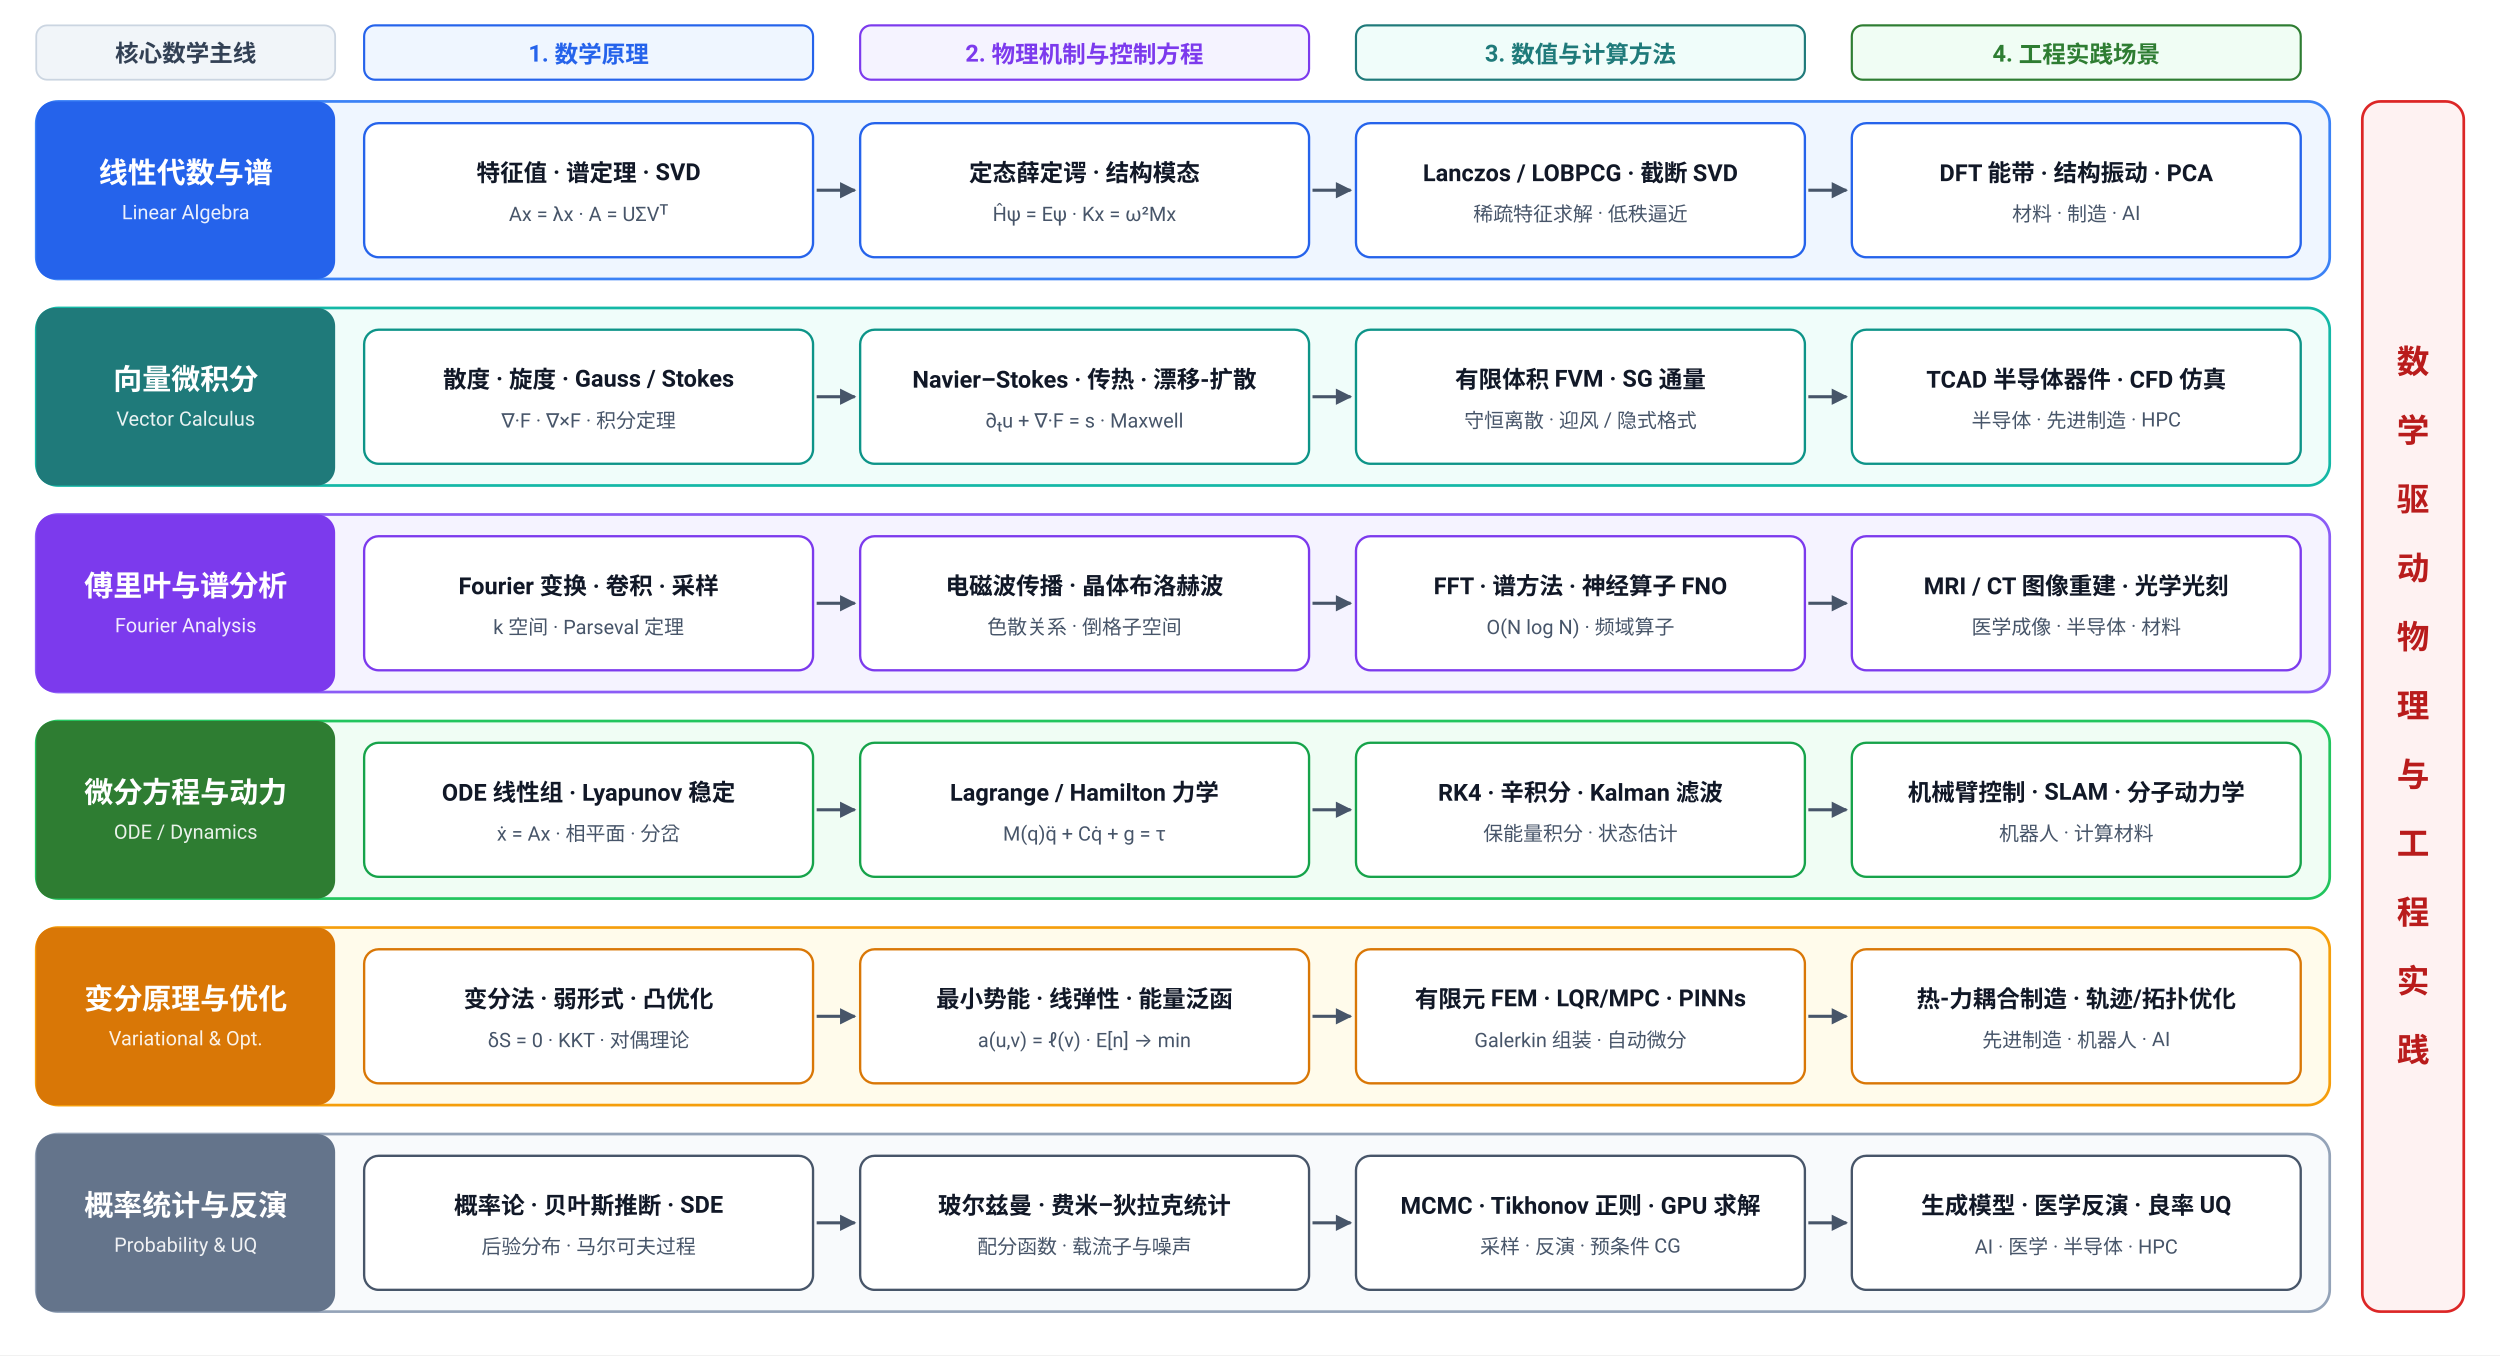
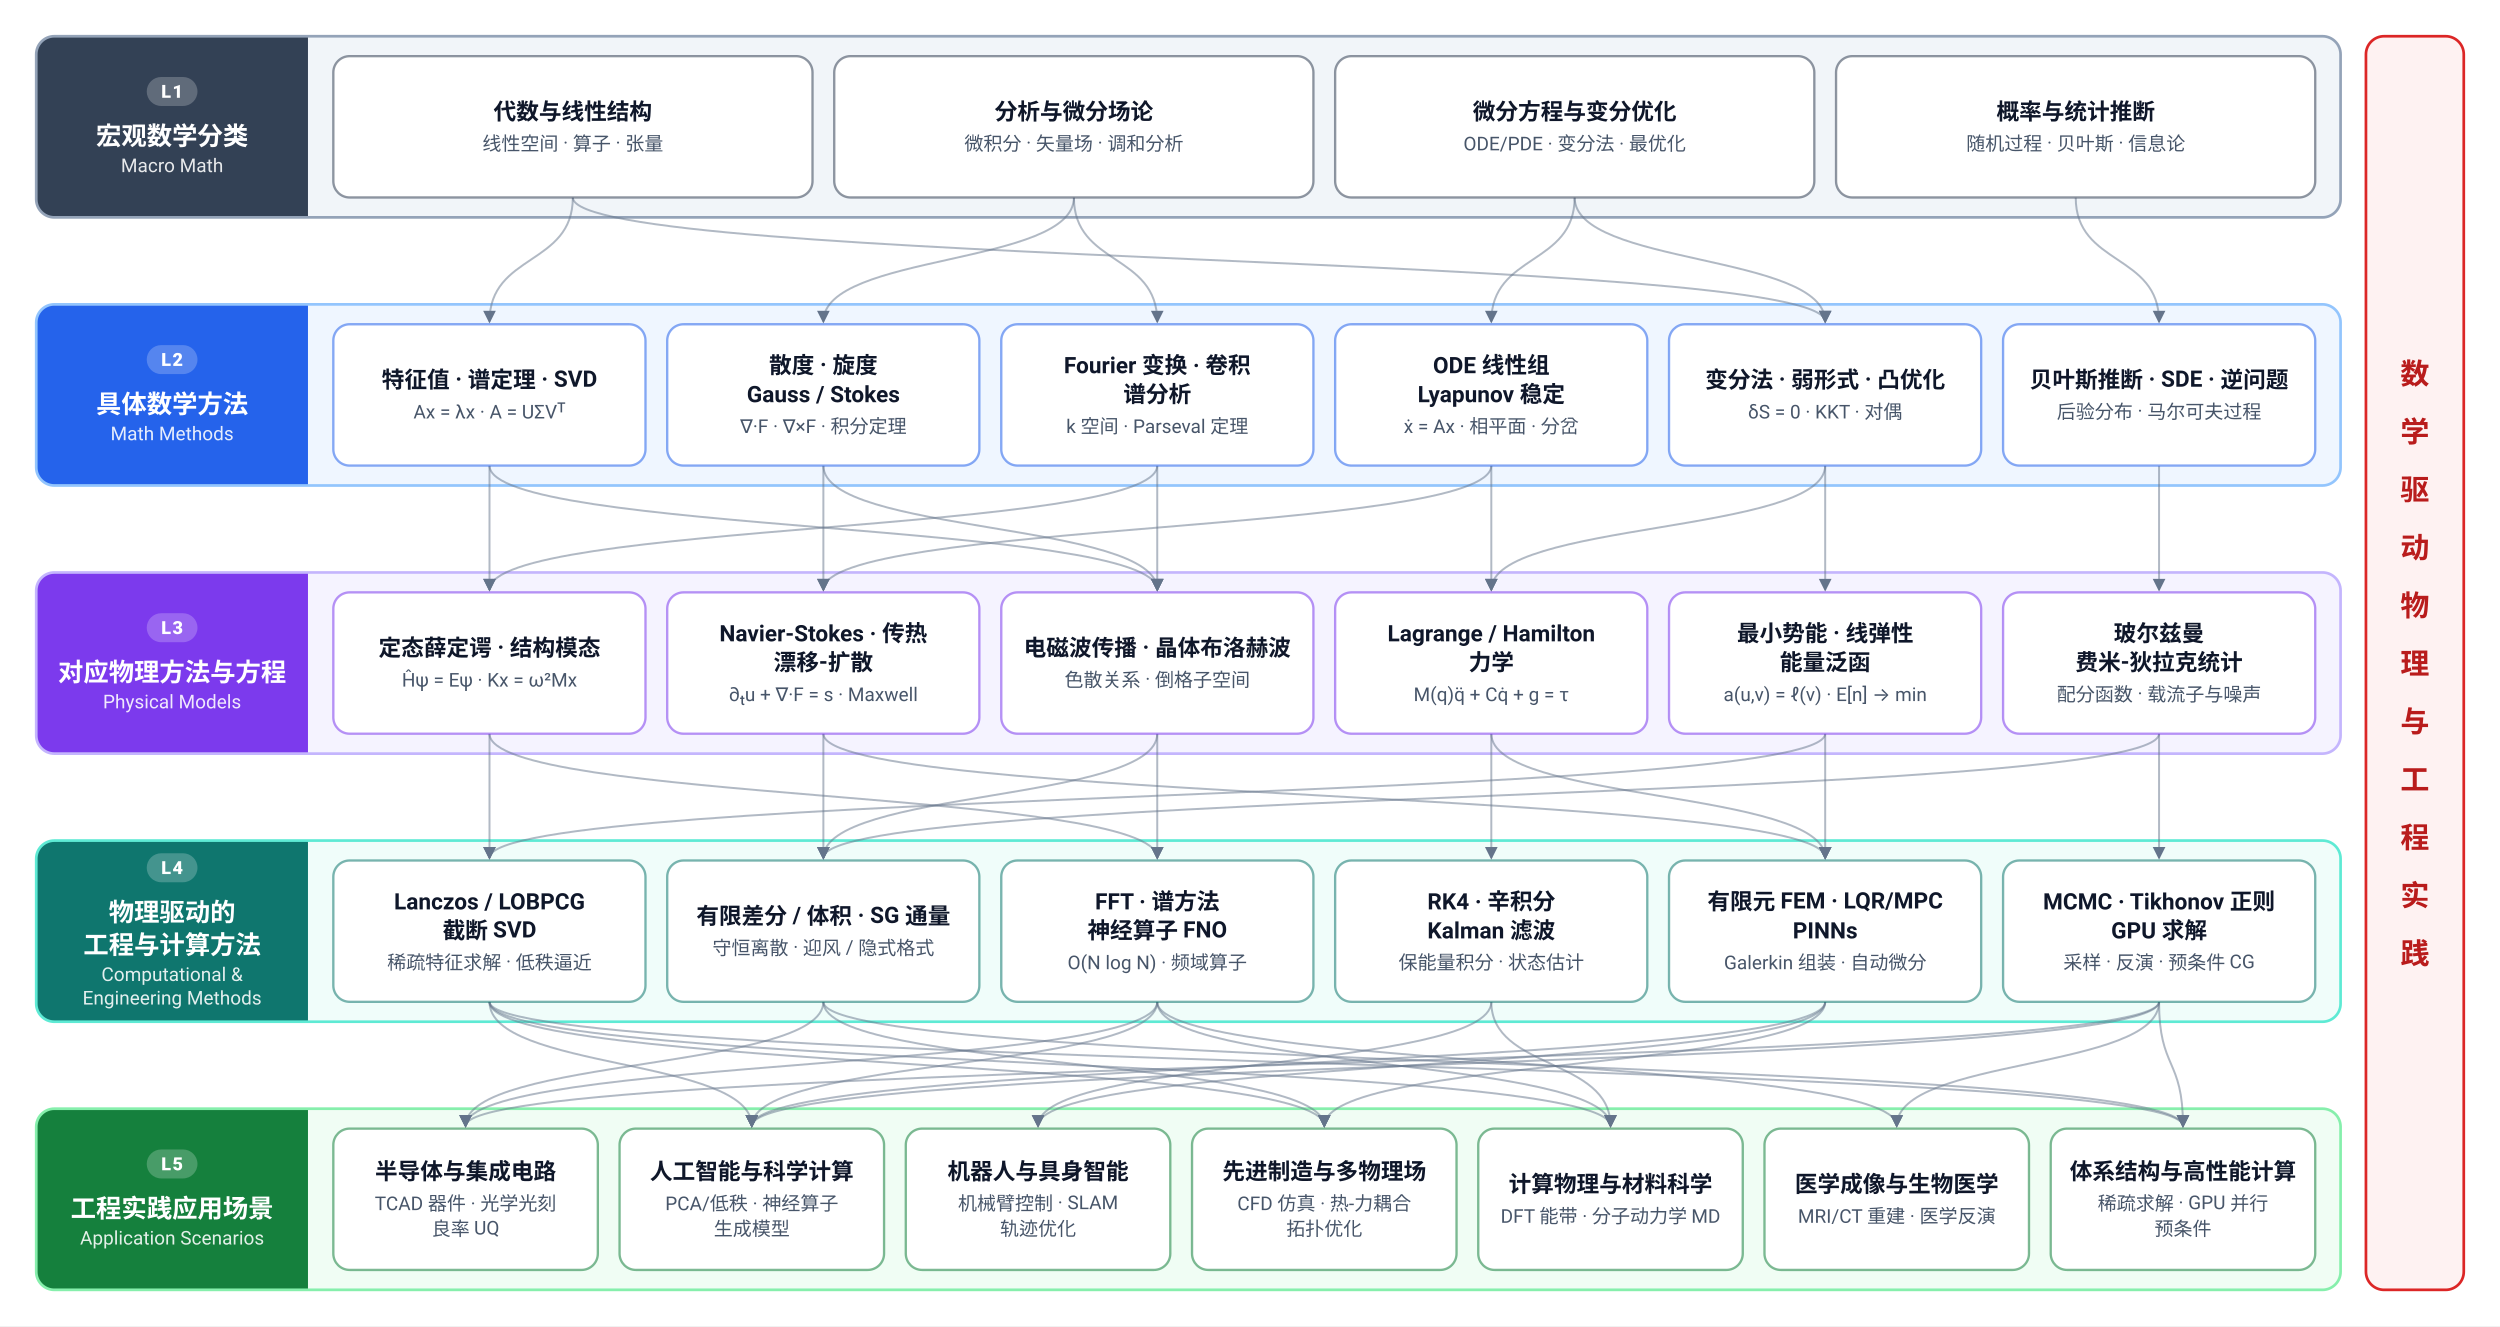
- <svg xmlns="http://www.w3.org/2000/svg" viewBox="0 0 1380 748" width="1380" height="748" role="img" aria-label="MPCE 全景图：数学链路驱动的物理方法、计算求解与工程实践场景">
+ <svg xmlns="http://www.w3.org/2000/svg" viewBox="0 0 1380 732" width="1380" height="732" role="img" aria-label="MPCE 五层架构全景：宏观数学 → 具体数学方法 → 物理模型 → 计算与工程方法 → 七大工程应用场景">
  <defs>
-     <marker id="arr" viewBox="0 0 10 10" refX="9" refY="5" markerWidth="9" markerHeight="9" markerUnits="userSpaceOnUse" orient="auto">
-       <path d="M0,0 L10,5 L0,10 z" fill="#475569" />
+     <marker id="arr" viewBox="0 0 10 10" refX="8.5" refY="5" markerWidth="7" markerHeight="7" markerUnits="userSpaceOnUse" orient="auto">
+       <path d="M0,0 L10,5 L0,10 z" fill="#64748b" />
    </marker>
    <style>
      text { font-family: 'PingFang SC', 'Microsoft YaHei', 'Noto Sans SC', -apple-system, BlinkMacSystemFont, 'Segoe UI', Roboto, sans-serif; }
-       .ht { font-size: 16px; font-weight: 700; fill: #ffffff; text-anchor: middle; }
-       .hs { font-size: 11px; fill: #ffffff; fill-opacity: 0.9; text-anchor: middle; }
-       .cid { font-size: 11px; font-weight: 700; text-anchor: middle; }
-       .ct { font-size: 13px; font-weight: 700; fill: #111827; text-anchor: middle; }
-       .cs { font-size: 11px; fill: #475569; text-anchor: middle; }
-       .lb { font-size: 11px; fill: #475569; text-anchor: middle; }
-       .card { fill: #ffffff; stroke-width: 1.3; }
-       .flow { stroke: #475569; stroke-width: 1.7; fill: none; marker-end: url(#arr); }
+       .lid { font-size: 10px; font-weight: 800; fill: #ffffff; text-anchor: middle; letter-spacing: 0.08em; }
+       .lt { font-size: 14px; font-weight: 700; fill: #ffffff; text-anchor: middle; }
+       .ls { font-size: 10.5px; fill: #ffffff; fill-opacity: 0.88; text-anchor: middle; }
+       .ct { font-size: 12.5px; font-weight: 700; fill: #0f172a; text-anchor: middle; }
+       .cs { font-size: 10.5px; fill: #475569; text-anchor: middle; }
+       .edge { fill: none; stroke: #64748b; stroke-width: 1.1; stroke-opacity: 0.5; marker-end: url(#arr); }
+       .pt { font-size: 16px; font-weight: 700; fill: #b91c1c; text-anchor: middle; }
    </style>
  </defs>
-   <rect width="1380" height="748" fill="#ffffff" />
-   <rect x="20" y="14" width="165" height="30" rx="6" fill="#f1f5f9" stroke="#cbd5e1" stroke-width="1" />
-   <text x="102.5" y="34" font-size="13" font-weight="700" fill="#334155" text-anchor="middle">核心数学主线</text>
-   <rect x="201.0" y="14" width="247.8" height="30" rx="6" fill="#eff6ff" stroke="#2563eb" stroke-width="1.2" />
-   <text x="324.9" y="34" font-size="13" font-weight="700" fill="#2563eb" text-anchor="middle">1. 数学原理</text>
-   <rect x="474.8" y="14" width="247.8" height="30" rx="6" fill="#f5f3ff" stroke="#7c3aed" stroke-width="1.2" />
-   <text x="598.6" y="34" font-size="13" font-weight="700" fill="#7c3aed" text-anchor="middle">2. 物理机制与控制方程</text>
-   <rect x="748.5" y="14" width="247.8" height="30" rx="6" fill="#f0fdfa" stroke="#1f7a7a" stroke-width="1.2" />
-   <text x="872.4" y="34" font-size="13" font-weight="700" fill="#1f7a7a" text-anchor="middle">3. 数值与计算方法</text>
-   <rect x="1022.2" y="14" width="247.8" height="30" rx="6" fill="#f0fdf4" stroke="#2e7d32" stroke-width="1.2" />
-   <text x="1146.1" y="34" font-size="13" font-weight="700" fill="#2e7d32" text-anchor="middle">4. 工程实践场景</text>
-   <rect x="20" y="56" width="1266" height="98" rx="12" fill="#eff6ff" stroke="#3b82f6" stroke-width="1.5" />
-   <rect x="20" y="56" width="165" height="98" rx="10" fill="#2563eb" />
-   <text class="ht" x="102.5" y="101.0">线性代数与谱</text>
-   <text class="hs" x="102.5" y="121.0">Linear Algebra</text>
-   <rect class="card" x="201.0" y="68" width="247.8" height="74" rx="8" stroke="#2563eb" />
-   <text class="ct" x="324.9" y="100">特征值 · 谱定理 · SVD</text>
-   <text class="cs" x="324.9" y="122">Ax = λx · A = UΣVᵀ</text>
-   <line class="flow" x1="450.8" y1="105.0" x2="471.8" y2="105.0" />
-   <rect class="card" x="474.8" y="68" width="247.8" height="74" rx="8" stroke="#2563eb" />
-   <text class="ct" x="598.6" y="100">定态薛定谔 · 结构模态</text>
-   <text class="cs" x="598.6" y="122">Ĥψ = Eψ · Kx = ω²Mx</text>
-   <line class="flow" x1="724.5" y1="105.0" x2="745.5" y2="105.0" />
-   <rect class="card" x="748.5" y="68" width="247.8" height="74" rx="8" stroke="#2563eb" />
-   <text class="ct" x="872.4" y="100">Lanczos / LOBPCG · 截断 SVD</text>
-   <text class="cs" x="872.4" y="122">稀疏特征求解 · 低秩逼近</text>
-   <line class="flow" x1="998.2" y1="105.0" x2="1019.2" y2="105.0" />
-   <rect class="card" x="1022.2" y="68" width="247.8" height="74" rx="8" stroke="#2563eb" />
-   <text class="ct" x="1146.1" y="100">DFT 能带 · 结构振动 · PCA</text>
-   <text class="cs" x="1146.1" y="122">材料 · 制造 · AI</text>
-   <rect x="20" y="170" width="1266" height="98" rx="12" fill="#f0fdfa" stroke="#14b8a6" stroke-width="1.5" />
-   <rect x="20" y="170" width="165" height="98" rx="10" fill="#1f7a7a" />
-   <text class="ht" x="102.5" y="215.0">向量微积分</text>
-   <text class="hs" x="102.5" y="235.0">Vector Calculus</text>
-   <rect class="card" x="201.0" y="182" width="247.8" height="74" rx="8" stroke="#0d9488" />
-   <text class="ct" x="324.9" y="214">散度 · 旋度 · Gauss / Stokes</text>
-   <text class="cs" x="324.9" y="236">∇·F · ∇×F · 积分定理</text>
-   <line class="flow" x1="450.8" y1="219.0" x2="471.8" y2="219.0" />
-   <rect class="card" x="474.8" y="182" width="247.8" height="74" rx="8" stroke="#0d9488" />
-   <text class="ct" x="598.6" y="214">Navier–Stokes · 传热 · 漂移-扩散</text>
-   <text class="cs" x="598.6" y="236">∂ₜu + ∇·F = s · Maxwell</text>
-   <line class="flow" x1="724.5" y1="219.0" x2="745.5" y2="219.0" />
-   <rect class="card" x="748.5" y="182" width="247.8" height="74" rx="8" stroke="#0d9488" />
-   <text class="ct" x="872.4" y="214">有限体积 FVM · SG 通量</text>
-   <text class="cs" x="872.4" y="236">守恒离散 · 迎风 / 隐式格式</text>
-   <line class="flow" x1="998.2" y1="219.0" x2="1019.2" y2="219.0" />
-   <rect class="card" x="1022.2" y="182" width="247.8" height="74" rx="8" stroke="#0d9488" />
-   <text class="ct" x="1146.1" y="214">TCAD 半导体器件 · CFD 仿真</text>
-   <text class="cs" x="1146.1" y="236">半导体 · 先进制造 · HPC</text>
-   <rect x="20" y="284" width="1266" height="98" rx="12" fill="#f5f3ff" stroke="#8b5cf6" stroke-width="1.5" />
-   <rect x="20" y="284" width="165" height="98" rx="10" fill="#7c3aed" />
-   <text class="ht" x="102.5" y="329.0">傅里叶与谱分析</text>
-   <text class="hs" x="102.5" y="349.0">Fourier Analysis</text>
-   <rect class="card" x="201.0" y="296" width="247.8" height="74" rx="8" stroke="#7c3aed" />
-   <text class="ct" x="324.9" y="328">Fourier 变换 · 卷积 · 采样</text>
-   <text class="cs" x="324.9" y="350">k 空间 · Parseval 定理</text>
-   <line class="flow" x1="450.8" y1="333.0" x2="471.8" y2="333.0" />
-   <rect class="card" x="474.8" y="296" width="247.8" height="74" rx="8" stroke="#7c3aed" />
-   <text class="ct" x="598.6" y="328">电磁波传播 · 晶体布洛赫波</text>
-   <text class="cs" x="598.6" y="350">色散关系 · 倒格子空间</text>
-   <line class="flow" x1="724.5" y1="333.0" x2="745.5" y2="333.0" />
-   <rect class="card" x="748.5" y="296" width="247.8" height="74" rx="8" stroke="#7c3aed" />
-   <text class="ct" x="872.4" y="328">FFT · 谱方法 · 神经算子 FNO</text>
-   <text class="cs" x="872.4" y="350">O(N log N) · 频域算子</text>
-   <line class="flow" x1="998.2" y1="333.0" x2="1019.2" y2="333.0" />
-   <rect class="card" x="1022.2" y="296" width="247.8" height="74" rx="8" stroke="#7c3aed" />
-   <text class="ct" x="1146.1" y="328">MRI / CT 图像重建 · 光学光刻</text>
-   <text class="cs" x="1146.1" y="350">医学成像 · 半导体 · 材料</text>
-   <rect x="20" y="398" width="1266" height="98" rx="12" fill="#f0fdf4" stroke="#22c55e" stroke-width="1.5" />
-   <rect x="20" y="398" width="165" height="98" rx="10" fill="#2e7d32" />
-   <text class="ht" x="102.5" y="443.0">微分方程与动力</text>
-   <text class="hs" x="102.5" y="463.0">ODE / Dynamics</text>
-   <rect class="card" x="201.0" y="410" width="247.8" height="74" rx="8" stroke="#16a34a" />
-   <text class="ct" x="324.9" y="442">ODE 线性组 · Lyapunov 稳定</text>
-   <text class="cs" x="324.9" y="464">ẋ = Ax · 相平面 · 分岔</text>
-   <line class="flow" x1="450.8" y1="447.0" x2="471.8" y2="447.0" />
-   <rect class="card" x="474.8" y="410" width="247.8" height="74" rx="8" stroke="#16a34a" />
-   <text class="ct" x="598.6" y="442">Lagrange / Hamilton 力学</text>
-   <text class="cs" x="598.6" y="464">M(q)q̈ + Cq̇ + g = τ</text>
-   <line class="flow" x1="724.5" y1="447.0" x2="745.5" y2="447.0" />
-   <rect class="card" x="748.5" y="410" width="247.8" height="74" rx="8" stroke="#16a34a" />
-   <text class="ct" x="872.4" y="442">RK4 · 辛积分 · Kalman 滤波</text>
-   <text class="cs" x="872.4" y="464">保能量积分 · 状态估计</text>
-   <line class="flow" x1="998.2" y1="447.0" x2="1019.2" y2="447.0" />
-   <rect class="card" x="1022.2" y="410" width="247.8" height="74" rx="8" stroke="#16a34a" />
-   <text class="ct" x="1146.1" y="442">机械臂控制 · SLAM · 分子动力学</text>
-   <text class="cs" x="1146.1" y="464">机器人 · 计算材料</text>
-   <rect x="20" y="512" width="1266" height="98" rx="12" fill="#fffbeb" stroke="#f59e0b" stroke-width="1.5" />
-   <rect x="20" y="512" width="165" height="98" rx="10" fill="#d97706" />
-   <text class="ht" x="102.5" y="557.0">变分原理与优化</text>
-   <text class="hs" x="102.5" y="577.0">Variational &amp; Opt.</text>
-   <rect class="card" x="201.0" y="524" width="247.8" height="74" rx="8" stroke="#d97706" />
-   <text class="ct" x="324.9" y="556">变分法 · 弱形式 · 凸优化</text>
-   <text class="cs" x="324.9" y="578">δS = 0 · KKT · 对偶理论</text>
-   <line class="flow" x1="450.8" y1="561.0" x2="471.8" y2="561.0" />
-   <rect class="card" x="474.8" y="524" width="247.8" height="74" rx="8" stroke="#d97706" />
-   <text class="ct" x="598.6" y="556">最小势能 · 线弹性 · 能量泛函</text>
-   <text class="cs" x="598.6" y="578">a(u,v) = ℓ(v) · E[n] → min</text>
-   <line class="flow" x1="724.5" y1="561.0" x2="745.5" y2="561.0" />
-   <rect class="card" x="748.5" y="524" width="247.8" height="74" rx="8" stroke="#d97706" />
-   <text class="ct" x="872.4" y="556">有限元 FEM · LQR/MPC · PINNs</text>
-   <text class="cs" x="872.4" y="578">Galerkin 组装 · 自动微分</text>
-   <line class="flow" x1="998.2" y1="561.0" x2="1019.2" y2="561.0" />
-   <rect class="card" x="1022.2" y="524" width="247.8" height="74" rx="8" stroke="#d97706" />
-   <text class="ct" x="1146.1" y="556">热-力耦合制造 · 轨迹/拓扑优化</text>
-   <text class="cs" x="1146.1" y="578">先进制造 · 机器人 · AI</text>
-   <rect x="20" y="626" width="1266" height="98" rx="12" fill="#f8fafc" stroke="#94a3b8" stroke-width="1.5" />
-   <rect x="20" y="626" width="165" height="98" rx="10" fill="#64748b" />
-   <text class="ht" x="102.5" y="671.0">概率统计与反演</text>
-   <text class="hs" x="102.5" y="691.0">Probability &amp; UQ</text>
-   <rect class="card" x="201.0" y="638" width="247.8" height="74" rx="8" stroke="#475569" />
-   <text class="ct" x="324.9" y="670">概率论 · 贝叶斯推断 · SDE</text>
-   <text class="cs" x="324.9" y="692">后验分布 · 马尔可夫过程</text>
-   <line class="flow" x1="450.8" y1="675.0" x2="471.8" y2="675.0" />
-   <rect class="card" x="474.8" y="638" width="247.8" height="74" rx="8" stroke="#475569" />
-   <text class="ct" x="598.6" y="670">玻尔兹曼 · 费米–狄拉克统计</text>
-   <text class="cs" x="598.6" y="692">配分函数 · 载流子与噪声</text>
-   <line class="flow" x1="724.5" y1="675.0" x2="745.5" y2="675.0" />
-   <rect class="card" x="748.5" y="638" width="247.8" height="74" rx="8" stroke="#475569" />
-   <text class="ct" x="872.4" y="670">MCMC · Tikhonov 正则 · GPU 求解</text>
-   <text class="cs" x="872.4" y="692">采样 · 反演 · 预条件 CG</text>
-   <line class="flow" x1="998.2" y1="675.0" x2="1019.2" y2="675.0" />
-   <rect class="card" x="1022.2" y="638" width="247.8" height="74" rx="8" stroke="#475569" />
-   <text class="ct" x="1146.1" y="670">生成模型 · 医学反演 · 良率 UQ</text>
-   <text class="cs" x="1146.1" y="692">AI · 医学 · 半导体 · HPC</text>
-   <rect x="1304" y="56" width="56" height="668" rx="10" fill="#fef2f2" stroke="#dc2626" stroke-width="1.5" />
-   <text x="1332.0" y="206.0" font-size="18" font-weight="700" fill="#b91c1c" text-anchor="middle">数</text>
-   <text x="1332.0" y="244.0" font-size="18" font-weight="700" fill="#b91c1c" text-anchor="middle">学</text>
-   <text x="1332.0" y="282.0" font-size="18" font-weight="700" fill="#b91c1c" text-anchor="middle">驱</text>
-   <text x="1332.0" y="320.0" font-size="18" font-weight="700" fill="#b91c1c" text-anchor="middle">动</text>
-   <text x="1332.0" y="358.0" font-size="18" font-weight="700" fill="#b91c1c" text-anchor="middle">物</text>
-   <text x="1332.0" y="396.0" font-size="18" font-weight="700" fill="#b91c1c" text-anchor="middle">理</text>
-   <text x="1332.0" y="434.0" font-size="18" font-weight="700" fill="#b91c1c" text-anchor="middle">与</text>
-   <text x="1332.0" y="472.0" font-size="18" font-weight="700" fill="#b91c1c" text-anchor="middle">工</text>
-   <text x="1332.0" y="510.0" font-size="18" font-weight="700" fill="#b91c1c" text-anchor="middle">程</text>
-   <text x="1332.0" y="548.0" font-size="18" font-weight="700" fill="#b91c1c" text-anchor="middle">实</text>
-   <text x="1332.0" y="586.0" font-size="18" font-weight="700" fill="#b91c1c" text-anchor="middle">践</text>
+   <rect width="1380" height="732" fill="#ffffff" />
+   <g id="L1">
+     <rect x="20" y="20" width="1272" height="100" rx="10" fill="#f1f5f9" />
+     <path d="M30,20 H170 V120 H30 A10,10 0 0 1 20,110 V30 A10,10 0 0 1 30,20 z" fill="#334155" />
+     <rect x="20" y="20" width="1272" height="100" rx="10" fill="none" stroke="#94a3b8" stroke-width="1.5" />
+     <rect x="81.0" y="42.5" width="28" height="16" rx="8" fill="#ffffff" fill-opacity="0.22" />
+     <text class="lid" x="95.0" y="54.0">L1</text>
+     <text class="lt" x="95.0" y="80.0">宏观数学分类</text>
+     <text class="ls" x="95.0" y="95.0">Macro Math</text>
+   </g>
+   <g id="L2">
+     <rect x="20" y="168" width="1272" height="100" rx="10" fill="#eff6ff" />
+     <path d="M30,168 H170 V268 H30 A10,10 0 0 1 20,258 V178 A10,10 0 0 1 30,168 z" fill="#2563EB" />
+     <rect x="20" y="168" width="1272" height="100" rx="10" fill="none" stroke="#93c5fd" stroke-width="1.5" />
+     <rect x="81.0" y="190.5" width="28" height="16" rx="8" fill="#ffffff" fill-opacity="0.22" />
+     <text class="lid" x="95.0" y="202.0">L2</text>
+     <text class="lt" x="95.0" y="228.0">具体数学方法</text>
+     <text class="ls" x="95.0" y="243.0">Math Methods</text>
+   </g>
+   <g id="L3">
+     <rect x="20" y="316" width="1272" height="100" rx="10" fill="#f5f3ff" />
+     <path d="M30,316 H170 V416 H30 A10,10 0 0 1 20,406 V326 A10,10 0 0 1 30,316 z" fill="#7C3AED" />
+     <rect x="20" y="316" width="1272" height="100" rx="10" fill="none" stroke="#c4b5fd" stroke-width="1.5" />
+     <rect x="81.0" y="338.5" width="28" height="16" rx="8" fill="#ffffff" fill-opacity="0.22" />
+     <text class="lid" x="95.0" y="350.0">L3</text>
+     <text class="lt" x="95.0" y="376.0">对应物理方法与方程</text>
+     <text class="ls" x="95.0" y="391.0">Physical Models</text>
+   </g>
+   <g id="L4">
+     <rect x="20" y="464" width="1272" height="100" rx="10" fill="#f0fdfa" />
+     <path d="M30,464 H170 V564 H30 A10,10 0 0 1 20,554 V474 A10,10 0 0 1 30,464 z" fill="#0F766E" />
+     <rect x="20" y="464" width="1272" height="100" rx="10" fill="none" stroke="#5eead4" stroke-width="1.5" />
+     <rect x="81.0" y="471.0" width="28" height="16" rx="8" fill="#ffffff" fill-opacity="0.22" />
+     <text class="lid" x="95.0" y="482.5">L4</text>
+     <text class="lt" x="95.0" y="508.5">物理驱动的</text>
+     <text class="lt" x="95.0" y="526.5">工程与计算方法</text>
+     <text class="ls" x="95.0" y="541.5">Computational &amp;</text>
+     <text class="ls" x="95.0" y="554.5">Engineering Methods</text>
+   </g>
+   <g id="L5">
+     <rect x="20" y="612" width="1272" height="100" rx="10" fill="#f0fdf4" />
+     <path d="M30,612 H170 V712 H30 A10,10 0 0 1 20,702 V622 A10,10 0 0 1 30,612 z" fill="#15803D" />
+     <rect x="20" y="612" width="1272" height="100" rx="10" fill="none" stroke="#86efac" stroke-width="1.5" />
+     <rect x="81.0" y="634.5" width="28" height="16" rx="8" fill="#ffffff" fill-opacity="0.22" />
+     <text class="lid" x="95.0" y="646.0">L5</text>
+     <text class="lt" x="95.0" y="672.0">工程实践应用场景</text>
+     <text class="ls" x="95.0" y="687.0">Application Scenarios</text>
+   </g>
+   <g id="edges">
+     <path class="edge" d="M316.2,109 C316.2,146.7 270.2,139.8 270.2,177.5" />
+     <path class="edge" d="M316.2,109 C316.2,146.7 1007.5,139.8 1007.5,177.5" />
+     <path class="edge" d="M592.8,109 C592.8,146.7 454.5,139.8 454.5,177.5" />
+     <path class="edge" d="M592.8,109 C592.8,146.7 638.8,139.8 638.8,177.5" />
+     <path class="edge" d="M869.2,109 C869.2,146.7 823.2,139.8 823.2,177.5" />
+     <path class="edge" d="M869.2,109 C869.2,146.7 1007.5,139.8 1007.5,177.5" />
+     <path class="edge" d="M1145.8,109 C1145.8,146.7 1191.8,139.8 1191.8,177.5" />
+     <path class="edge" d="M270.2,257 C270.2,294.7 270.2,287.8 270.2,325.5" />
+     <path class="edge" d="M270.2,257 C270.2,294.7 638.8,287.8 638.8,325.5" />
+     <path class="edge" d="M454.5,257 C454.5,294.7 454.5,287.8 454.5,325.5" />
+     <path class="edge" d="M454.5,257 C454.5,294.7 638.8,287.8 638.8,325.5" />
+     <path class="edge" d="M638.8,257 C638.8,294.7 638.8,287.8 638.8,325.5" />
+     <path class="edge" d="M638.8,257 C638.8,294.7 270.2,287.8 270.2,325.5" />
+     <path class="edge" d="M823.2,257 C823.2,294.7 823.2,287.8 823.2,325.5" />
+     <path class="edge" d="M823.2,257 C823.2,294.7 454.5,287.8 454.5,325.5" />
+     <path class="edge" d="M1007.5,257 C1007.5,294.7 1007.5,287.8 1007.5,325.5" />
+     <path class="edge" d="M1007.5,257 C1007.5,294.7 823.2,287.8 823.2,325.5" />
+     <path class="edge" d="M1191.8,257 C1191.8,294.7 1191.8,287.8 1191.8,325.5" />
+     <path class="edge" d="M270.2,405 C270.2,442.7 270.2,435.8 270.2,473.5" />
+     <path class="edge" d="M270.2,405 C270.2,442.7 638.8,435.8 638.8,473.5" />
+     <path class="edge" d="M454.5,405 C454.5,442.7 454.5,435.8 454.5,473.5" />
+     <path class="edge" d="M454.5,405 C454.5,442.7 1007.5,435.8 1007.5,473.5" />
+     <path class="edge" d="M638.8,405 C638.8,442.7 638.8,435.8 638.8,473.5" />
+     <path class="edge" d="M638.8,405 C638.8,442.7 454.5,435.8 454.5,473.5" />
+     <path class="edge" d="M823.2,405 C823.2,442.7 823.2,435.8 823.2,473.5" />
+     <path class="edge" d="M823.2,405 C823.2,442.7 1007.5,435.8 1007.5,473.5" />
+     <path class="edge" d="M1007.5,405 C1007.5,442.7 1007.5,435.8 1007.5,473.5" />
+     <path class="edge" d="M1007.5,405 C1007.5,442.7 270.2,435.8 270.2,473.5" />
+     <path class="edge" d="M1191.8,405 C1191.8,442.7 1191.8,435.8 1191.8,473.5" />
+     <path class="edge" d="M1191.8,405 C1191.8,442.7 454.5,435.8 454.5,473.5" />
+     <path class="edge" d="M270.2,553 C270.2,590.7 889.0,583.8 889.0,621.5" />
+     <path class="edge" d="M270.2,553 C270.2,590.7 415.0,583.8 415.0,621.5" />
+     <path class="edge" d="M270.2,553 C270.2,590.7 731.0,583.8 731.0,621.5" />
+     <path class="edge" d="M270.2,553 C270.2,590.7 1205.0,583.8 1205.0,621.5" />
+     <path class="edge" d="M454.5,553 C454.5,590.7 257.0,583.8 257.0,621.5" />
+     <path class="edge" d="M454.5,553 C454.5,590.7 731.0,583.8 731.0,621.5" />
+     <path class="edge" d="M454.5,553 C454.5,590.7 1205.0,583.8 1205.0,621.5" />
+     <path class="edge" d="M638.8,553 C638.8,590.7 1047.0,583.8 1047.0,621.5" />
+     <path class="edge" d="M638.8,553 C638.8,590.7 257.0,583.8 257.0,621.5" />
+     <path class="edge" d="M638.8,553 C638.8,590.7 415.0,583.8 415.0,621.5" />
+     <path class="edge" d="M638.8,553 C638.8,590.7 889.0,583.8 889.0,621.5" />
+     <path class="edge" d="M823.2,553 C823.2,590.7 573.0,583.8 573.0,621.5" />
+     <path class="edge" d="M823.2,553 C823.2,590.7 889.0,583.8 889.0,621.5" />
+     <path class="edge" d="M1007.5,553 C1007.5,590.7 731.0,583.8 731.0,621.5" />
+     <path class="edge" d="M1007.5,553 C1007.5,590.7 573.0,583.8 573.0,621.5" />
+     <path class="edge" d="M1007.5,553 C1007.5,590.7 415.0,583.8 415.0,621.5" />
+     <path class="edge" d="M1191.8,553 C1191.8,590.7 415.0,583.8 415.0,621.5" />
+     <path class="edge" d="M1191.8,553 C1191.8,590.7 1047.0,583.8 1047.0,621.5" />
+     <path class="edge" d="M1191.8,553 C1191.8,590.7 257.0,583.8 257.0,621.5" />
+     <path class="edge" d="M1191.8,553 C1191.8,590.7 1205.0,583.8 1205.0,621.5" />
+   </g>
+   <g id="L1-cards">
+     <rect x="184.0" y="31" width="264.5" height="78" rx="9" fill="#ffffff" stroke="#334155" stroke-opacity="0.55" stroke-width="1.3" />
+     <text class="ct" x="316.2" y="66.0">代数与线性结构</text>
+     <text class="cs" x="316.2" y="83.0">线性空间 · 算子 · 张量</text>
+     <rect x="460.5" y="31" width="264.5" height="78" rx="9" fill="#ffffff" stroke="#334155" stroke-opacity="0.55" stroke-width="1.3" />
+     <text class="ct" x="592.8" y="66.0">分析与微分场论</text>
+     <text class="cs" x="592.8" y="83.0">微积分 · 矢量场 · 调和分析</text>
+     <rect x="737.0" y="31" width="264.5" height="78" rx="9" fill="#ffffff" stroke="#334155" stroke-opacity="0.55" stroke-width="1.3" />
+     <text class="ct" x="869.2" y="66.0">微分方程与变分优化</text>
+     <text class="cs" x="869.2" y="83.0">ODE/PDE · 变分法 · 最优化</text>
+     <rect x="1013.5" y="31" width="264.5" height="78" rx="9" fill="#ffffff" stroke="#334155" stroke-opacity="0.55" stroke-width="1.3" />
+     <text class="ct" x="1145.8" y="66.0">概率与统计推断</text>
+     <text class="cs" x="1145.8" y="83.0">随机过程 · 贝叶斯 · 信息论</text>
+   </g>
+   <g id="L2-cards">
+     <rect x="184.0" y="179" width="172.3" height="78" rx="9" fill="#ffffff" stroke="#2563EB" stroke-opacity="0.55" stroke-width="1.3" />
+     <text class="ct" x="270.2" y="214.0">特征值 · 谱定理 · SVD</text>
+     <text class="cs" x="270.2" y="231.0">Ax = λx · A = UΣVᵀ</text>
+     <rect x="368.3" y="179" width="172.3" height="78" rx="9" fill="#ffffff" stroke="#2563EB" stroke-opacity="0.55" stroke-width="1.3" />
+     <text class="ct" x="454.5" y="206.0">散度 · 旋度</text>
+     <text class="ct" x="454.5" y="222.0">Gauss / Stokes</text>
+     <text class="cs" x="454.5" y="239.0">∇·F · ∇×F · 积分定理</text>
+     <rect x="552.7" y="179" width="172.3" height="78" rx="9" fill="#ffffff" stroke="#2563EB" stroke-opacity="0.55" stroke-width="1.3" />
+     <text class="ct" x="638.8" y="206.0">Fourier 变换 · 卷积</text>
+     <text class="ct" x="638.8" y="222.0">谱分析</text>
+     <text class="cs" x="638.8" y="239.0">k 空间 · Parseval 定理</text>
+     <rect x="737.0" y="179" width="172.3" height="78" rx="9" fill="#ffffff" stroke="#2563EB" stroke-opacity="0.55" stroke-width="1.3" />
+     <text class="ct" x="823.2" y="206.0">ODE 线性组</text>
+     <text class="ct" x="823.2" y="222.0">Lyapunov 稳定</text>
+     <text class="cs" x="823.2" y="239.0">ẋ = Ax · 相平面 · 分岔</text>
+     <rect x="921.3" y="179" width="172.3" height="78" rx="9" fill="#ffffff" stroke="#2563EB" stroke-opacity="0.55" stroke-width="1.3" />
+     <text class="ct" x="1007.5" y="214.0">变分法 · 弱形式 · 凸优化</text>
+     <text class="cs" x="1007.5" y="231.0">δS = 0 · KKT · 对偶</text>
+     <rect x="1105.7" y="179" width="172.3" height="78" rx="9" fill="#ffffff" stroke="#2563EB" stroke-opacity="0.55" stroke-width="1.3" />
+     <text class="ct" x="1191.8" y="214.0">贝叶斯推断 · SDE · 逆问题</text>
+     <text class="cs" x="1191.8" y="231.0">后验分布 · 马尔可夫过程</text>
+   </g>
+   <g id="L3-cards">
+     <rect x="184.0" y="327" width="172.3" height="78" rx="9" fill="#ffffff" stroke="#7C3AED" stroke-opacity="0.55" stroke-width="1.3" />
+     <text class="ct" x="270.2" y="362.0">定态薛定谔 · 结构模态</text>
+     <text class="cs" x="270.2" y="379.0">Ĥψ = Eψ · Kx = ω²Mx</text>
+     <rect x="368.3" y="327" width="172.3" height="78" rx="9" fill="#ffffff" stroke="#7C3AED" stroke-opacity="0.55" stroke-width="1.3" />
+     <text class="ct" x="454.5" y="354.0">Navier-Stokes · 传热</text>
+     <text class="ct" x="454.5" y="370.0">漂移-扩散</text>
+     <text class="cs" x="454.5" y="387.0">∂ₜu + ∇·F = s · Maxwell</text>
+     <rect x="552.7" y="327" width="172.3" height="78" rx="9" fill="#ffffff" stroke="#7C3AED" stroke-opacity="0.55" stroke-width="1.3" />
+     <text class="ct" x="638.8" y="362.0">电磁波传播 · 晶体布洛赫波</text>
+     <text class="cs" x="638.8" y="379.0">色散关系 · 倒格子空间</text>
+     <rect x="737.0" y="327" width="172.3" height="78" rx="9" fill="#ffffff" stroke="#7C3AED" stroke-opacity="0.55" stroke-width="1.3" />
+     <text class="ct" x="823.2" y="354.0">Lagrange / Hamilton</text>
+     <text class="ct" x="823.2" y="370.0">力学</text>
+     <text class="cs" x="823.2" y="387.0">M(q)q̈ + Cq̇ + g = τ</text>
+     <rect x="921.3" y="327" width="172.3" height="78" rx="9" fill="#ffffff" stroke="#7C3AED" stroke-opacity="0.55" stroke-width="1.3" />
+     <text class="ct" x="1007.5" y="354.0">最小势能 · 线弹性</text>
+     <text class="ct" x="1007.5" y="370.0">能量泛函</text>
+     <text class="cs" x="1007.5" y="387.0">a(u,v) = ℓ(v) · E[n] → min</text>
+     <rect x="1105.7" y="327" width="172.3" height="78" rx="9" fill="#ffffff" stroke="#7C3AED" stroke-opacity="0.55" stroke-width="1.3" />
+     <text class="ct" x="1191.8" y="354.0">玻尔兹曼</text>
+     <text class="ct" x="1191.8" y="370.0">费米-狄拉克统计</text>
+     <text class="cs" x="1191.8" y="387.0">配分函数 · 载流子与噪声</text>
+   </g>
+   <g id="L4-cards">
+     <rect x="184.0" y="475" width="172.3" height="78" rx="9" fill="#ffffff" stroke="#0F766E" stroke-opacity="0.55" stroke-width="1.3" />
+     <text class="ct" x="270.2" y="502.0">Lanczos / LOBPCG</text>
+     <text class="ct" x="270.2" y="518.0">截断 SVD</text>
+     <text class="cs" x="270.2" y="535.0">稀疏特征求解 · 低秩逼近</text>
+     <rect x="368.3" y="475" width="172.3" height="78" rx="9" fill="#ffffff" stroke="#0F766E" stroke-opacity="0.55" stroke-width="1.3" />
+     <text class="ct" x="454.5" y="510.0">有限差分 / 体积 · SG 通量</text>
+     <text class="cs" x="454.5" y="527.0">守恒离散 · 迎风 / 隐式格式</text>
+     <rect x="552.7" y="475" width="172.3" height="78" rx="9" fill="#ffffff" stroke="#0F766E" stroke-opacity="0.55" stroke-width="1.3" />
+     <text class="ct" x="638.8" y="502.0">FFT · 谱方法</text>
+     <text class="ct" x="638.8" y="518.0">神经算子 FNO</text>
+     <text class="cs" x="638.8" y="535.0">O(N log N) · 频域算子</text>
+     <rect x="737.0" y="475" width="172.3" height="78" rx="9" fill="#ffffff" stroke="#0F766E" stroke-opacity="0.55" stroke-width="1.3" />
+     <text class="ct" x="823.2" y="502.0">RK4 · 辛积分</text>
+     <text class="ct" x="823.2" y="518.0">Kalman 滤波</text>
+     <text class="cs" x="823.2" y="535.0">保能量积分 · 状态估计</text>
+     <rect x="921.3" y="475" width="172.3" height="78" rx="9" fill="#ffffff" stroke="#0F766E" stroke-opacity="0.55" stroke-width="1.3" />
+     <text class="ct" x="1007.5" y="502.0">有限元 FEM · LQR/MPC</text>
+     <text class="ct" x="1007.5" y="518.0">PINNs</text>
+     <text class="cs" x="1007.5" y="535.0">Galerkin 组装 · 自动微分</text>
+     <rect x="1105.7" y="475" width="172.3" height="78" rx="9" fill="#ffffff" stroke="#0F766E" stroke-opacity="0.55" stroke-width="1.3" />
+     <text class="ct" x="1191.8" y="502.0">MCMC · Tikhonov 正则</text>
+     <text class="ct" x="1191.8" y="518.0">GPU 求解</text>
+     <text class="cs" x="1191.8" y="535.0">采样 · 反演 · 预条件 CG</text>
+   </g>
+   <g id="L5-cards">
+     <rect x="184.0" y="623" width="146.0" height="78" rx="9" fill="#ffffff" stroke="#15803D" stroke-opacity="0.55" stroke-width="1.3" />
+     <text class="ct" x="257.0" y="651.0">半导体与集成电路</text>
+     <text class="cs" x="257.0" y="668.0">TCAD 器件 · 光学光刻</text>
+     <text class="cs" x="257.0" y="682.0">良率 UQ</text>
+     <rect x="342.0" y="623" width="146.0" height="78" rx="9" fill="#ffffff" stroke="#15803D" stroke-opacity="0.55" stroke-width="1.3" />
+     <text class="ct" x="415.0" y="651.0">人工智能与科学计算</text>
+     <text class="cs" x="415.0" y="668.0">PCA/低秩 · 神经算子</text>
+     <text class="cs" x="415.0" y="682.0">生成模型</text>
+     <rect x="500.0" y="623" width="146.0" height="78" rx="9" fill="#ffffff" stroke="#15803D" stroke-opacity="0.55" stroke-width="1.3" />
+     <text class="ct" x="573.0" y="651.0">机器人与具身智能</text>
+     <text class="cs" x="573.0" y="668.0">机械臂控制 · SLAM</text>
+     <text class="cs" x="573.0" y="682.0">轨迹优化</text>
+     <rect x="658.0" y="623" width="146.0" height="78" rx="9" fill="#ffffff" stroke="#15803D" stroke-opacity="0.55" stroke-width="1.3" />
+     <text class="ct" x="731.0" y="651.0">先进制造与多物理场</text>
+     <text class="cs" x="731.0" y="668.0">CFD 仿真 · 热-力耦合</text>
+     <text class="cs" x="731.0" y="682.0">拓扑优化</text>
+     <rect x="816.0" y="623" width="146.0" height="78" rx="9" fill="#ffffff" stroke="#15803D" stroke-opacity="0.55" stroke-width="1.3" />
+     <text class="ct" x="889.0" y="658.0">计算物理与材料科学</text>
+     <text class="cs" x="889.0" y="675.0">DFT 能带 · 分子动力学 MD</text>
+     <rect x="974.0" y="623" width="146.0" height="78" rx="9" fill="#ffffff" stroke="#15803D" stroke-opacity="0.55" stroke-width="1.3" />
+     <text class="ct" x="1047.0" y="658.0">医学成像与生物医学</text>
+     <text class="cs" x="1047.0" y="675.0">MRI/CT 重建 · 医学反演</text>
+     <rect x="1132.0" y="623" width="146.0" height="78" rx="9" fill="#ffffff" stroke="#15803D" stroke-opacity="0.55" stroke-width="1.3" />
+     <text class="ct" x="1205.0" y="651.0">体系结构与高性能计算</text>
+     <text class="cs" x="1205.0" y="668.0">稀疏求解 · GPU 并行</text>
+     <text class="cs" x="1205.0" y="682.0">预条件</text>
+   </g>
+   <rect x="1306" y="20" width="54" height="692" rx="10" fill="#fef2f2" stroke="#dc2626" stroke-width="1.5" />
+   <text class="pt" x="1333.0" y="212.0">数</text>
+   <text class="pt" x="1333.0" y="244.0">学</text>
+   <text class="pt" x="1333.0" y="276.0">驱</text>
+   <text class="pt" x="1333.0" y="308.0">动</text>
+   <text class="pt" x="1333.0" y="340.0">物</text>
+   <text class="pt" x="1333.0" y="372.0">理</text>
+   <text class="pt" x="1333.0" y="404.0">与</text>
+   <text class="pt" x="1333.0" y="436.0">工</text>
+   <text class="pt" x="1333.0" y="468.0">程</text>
+   <text class="pt" x="1333.0" y="500.0">实</text>
+   <text class="pt" x="1333.0" y="532.0">践</text>
</svg>
